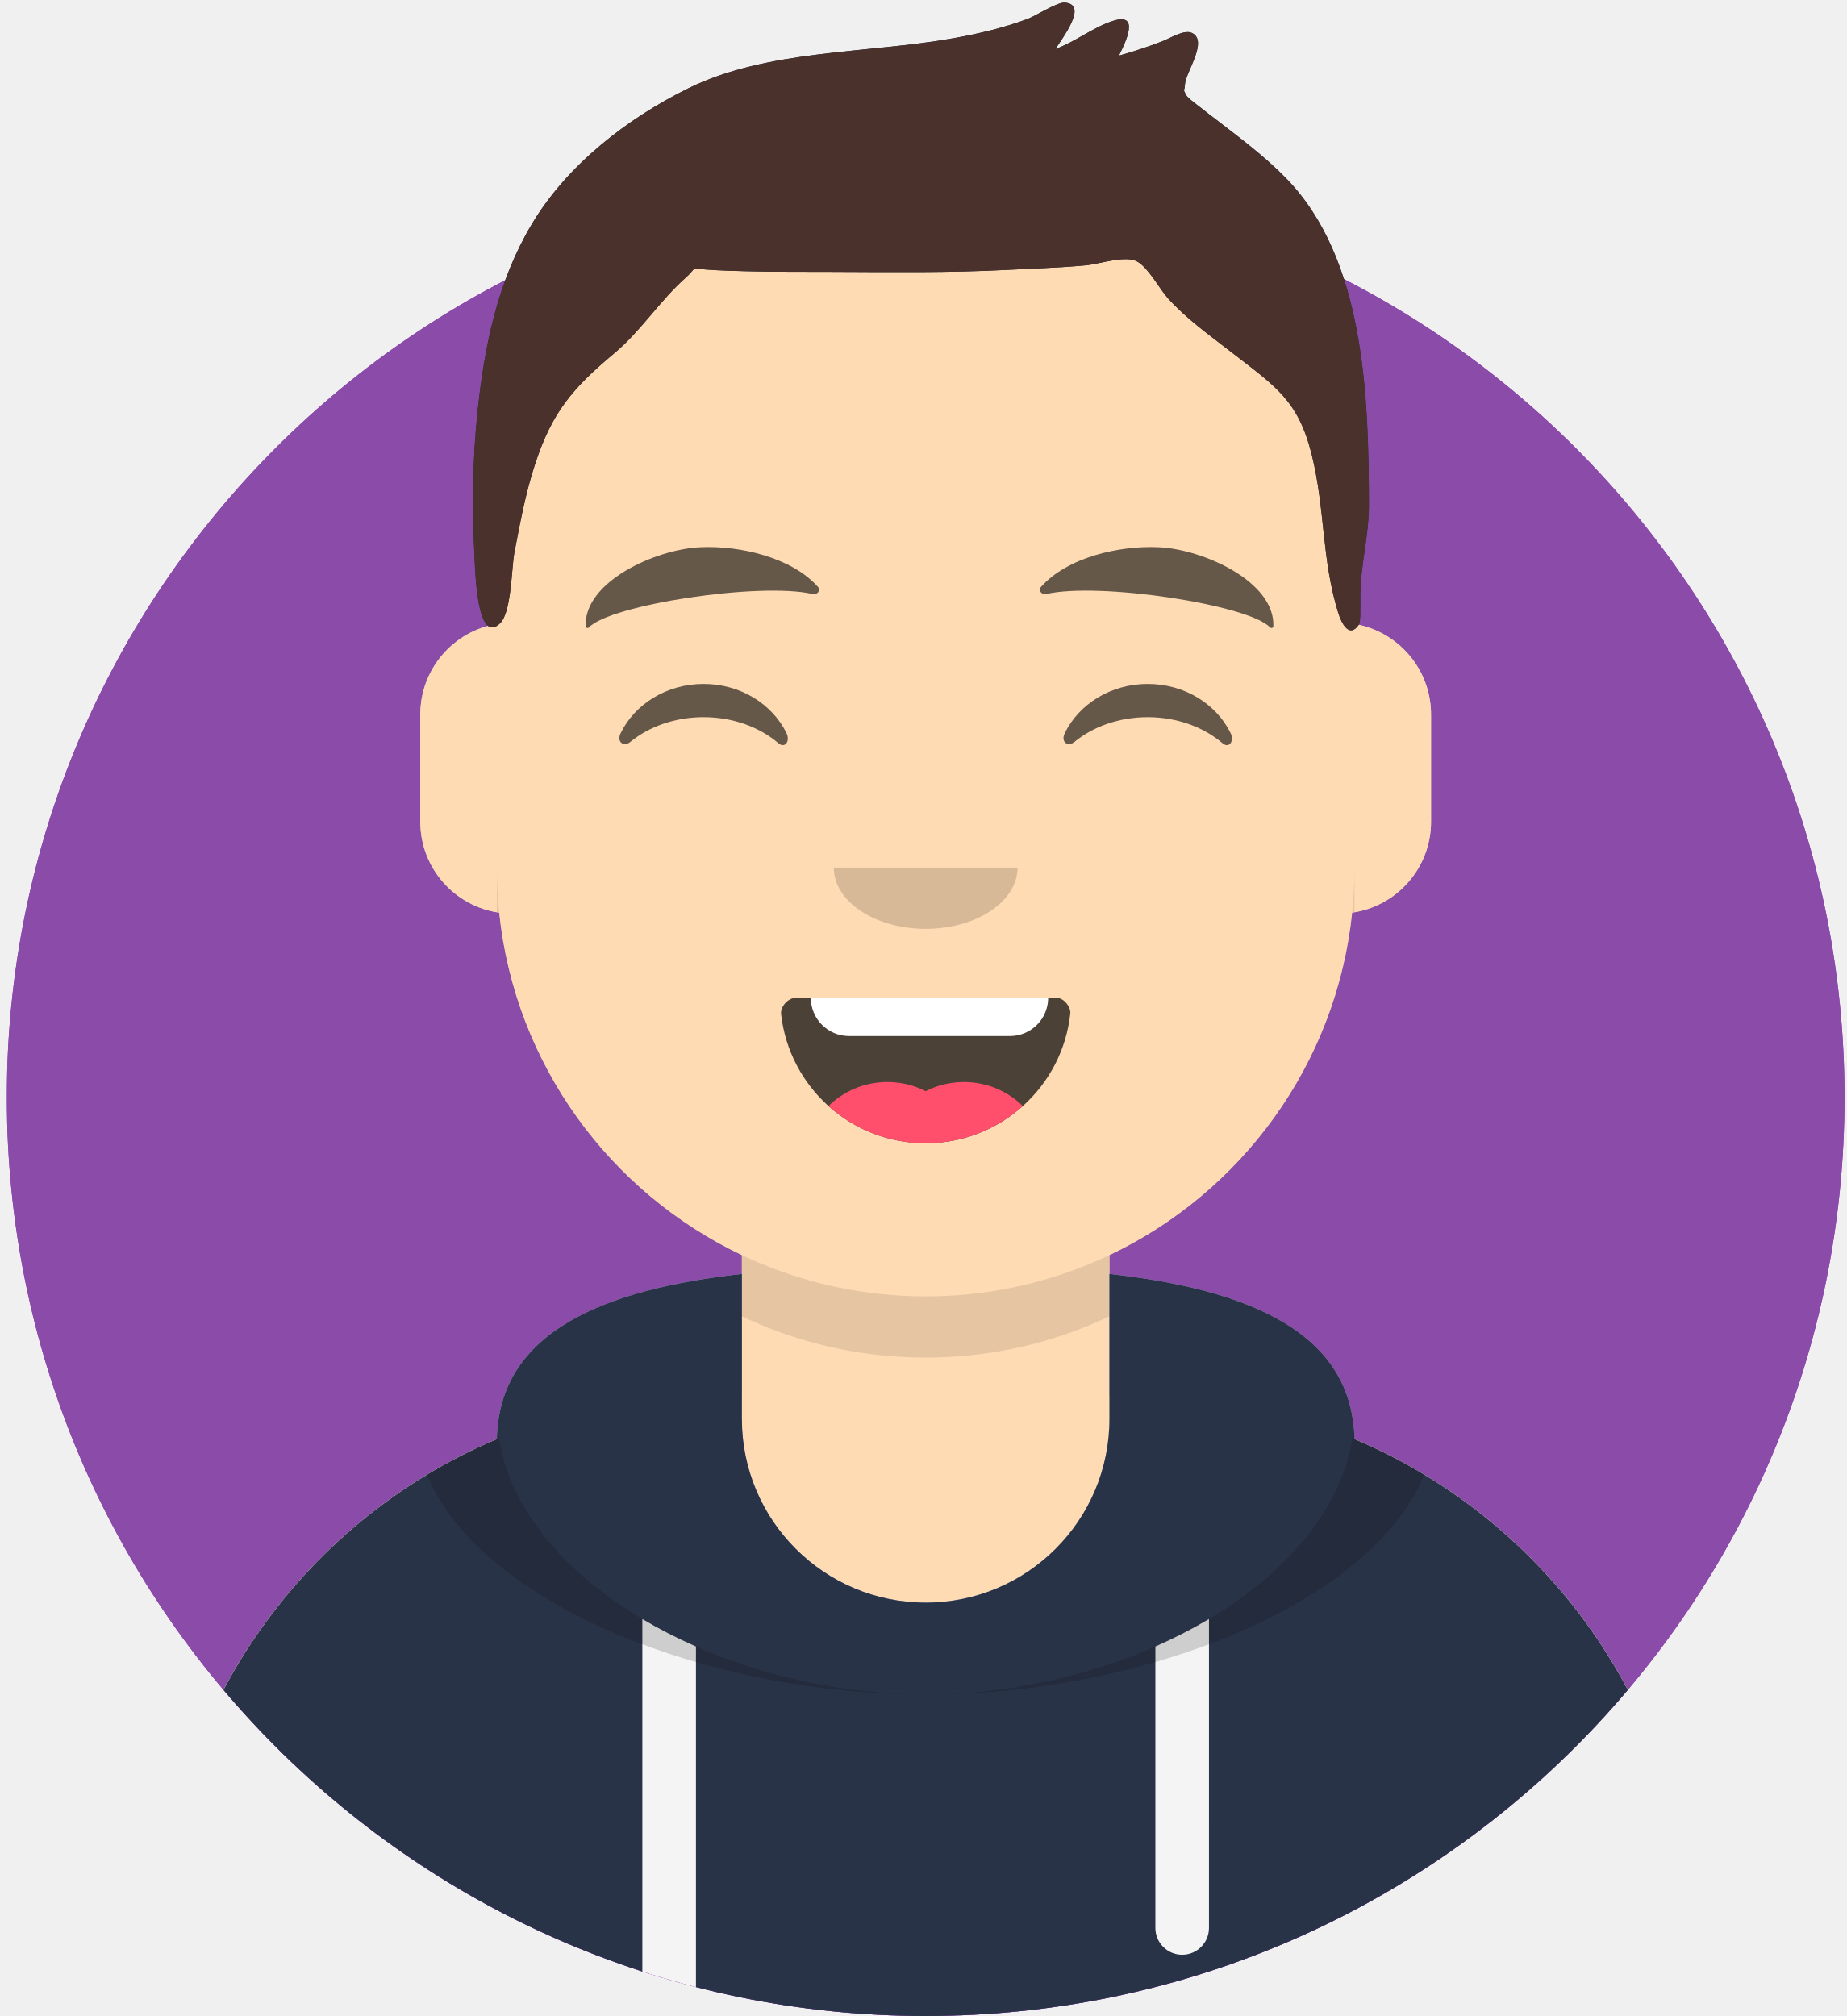
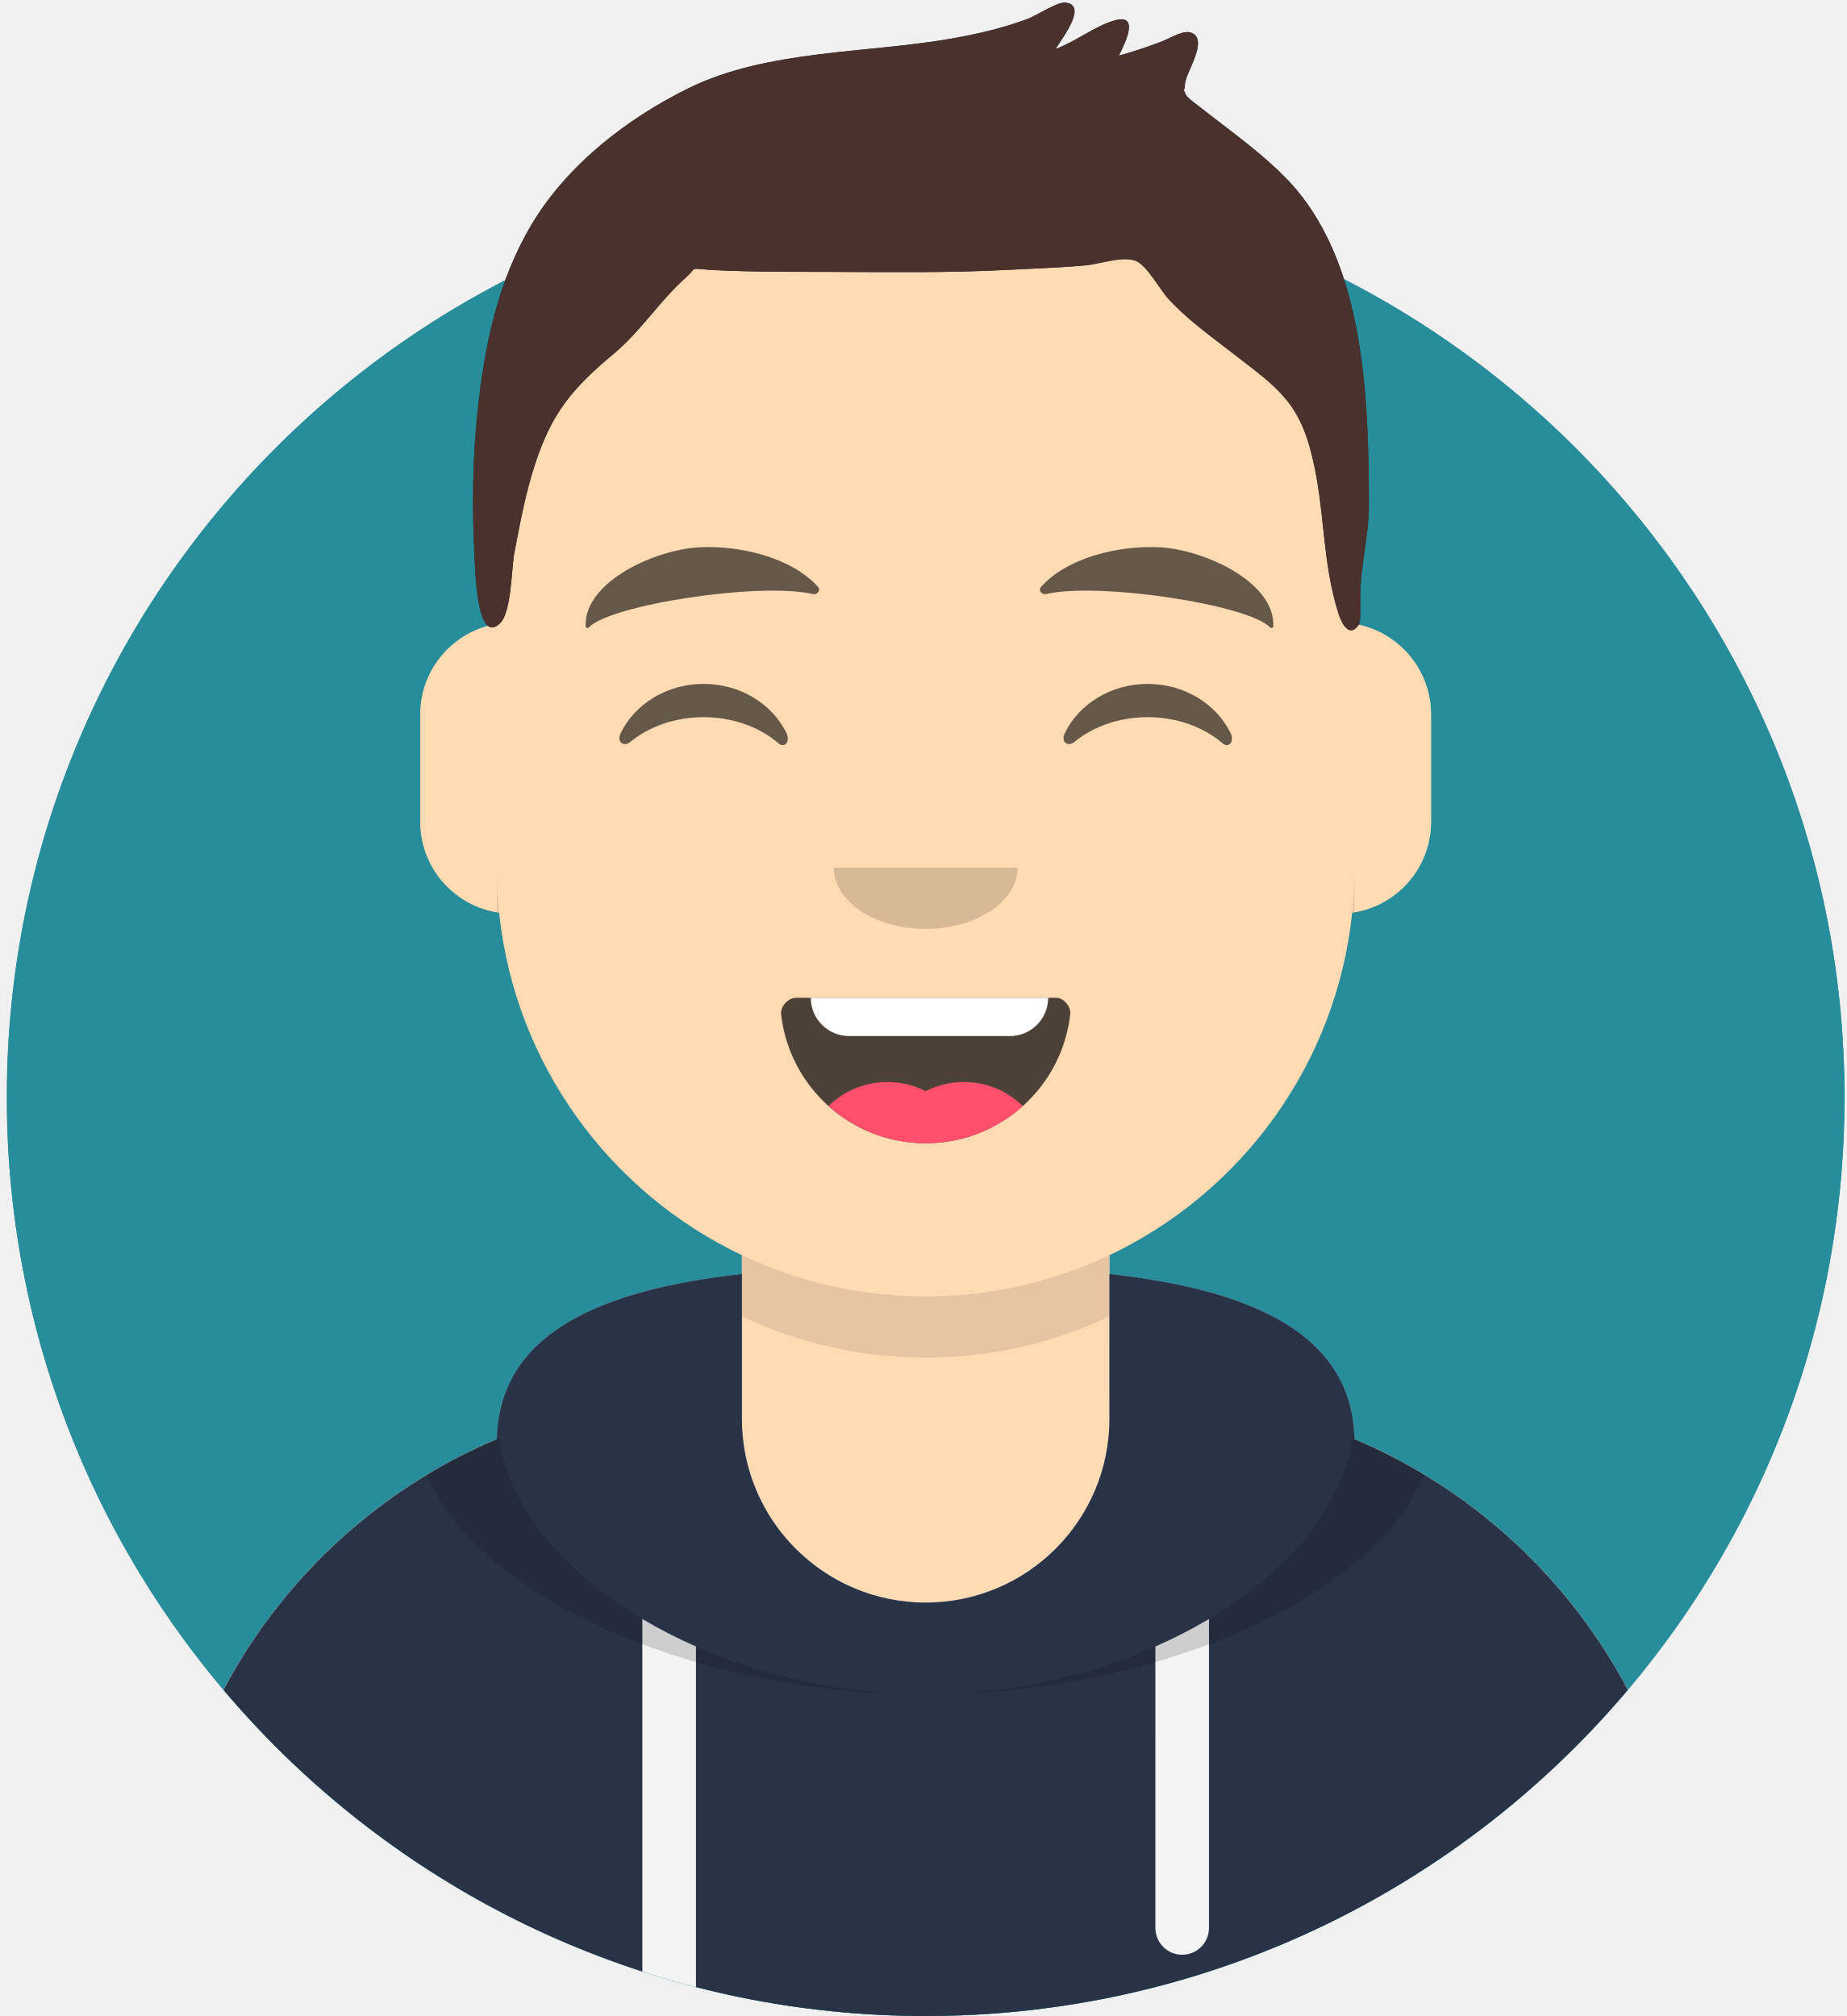
<svg xmlns="http://www.w3.org/2000/svg" xmlns:xlink="http://www.w3.org/1999/xlink" width="217px" height="237px" viewBox="0 0 217 237" version="1.1">
  <defs>
    <circle id="path-1" cx="108" cy="108" r="108" />
    <path d="M-3.19744231e-14,144 L-3.19744231e-14,-1.42108547e-14 L237.6,-1.42108547e-14 L237.6,144 L226.8,144 C226.8,203.647 178.447,252 118.8,252 C59.153,252 10.8,203.647 10.8,144 L10.8,144 L-3.19744231e-14,144 Z" id="path-3" />
    <path d="M90,0 C117.835,-5.11323436e-15 140.4,22.565 140.4,50.4 L140.401,55.949 C145.508,56.807 149.4,61.249 149.4,66.6 L149.4,79.2 C149.4,84.647 145.367,89.152 140.125,89.893 C138.265,107.718 127.114,122.78 111.601,130.149 L111.6,146.7 L115.2,146.7 C150.988,146.7 180,175.712 180,211.5 L180,219.6 L0,219.6 L0,211.5 C-4.38277231e-15,175.712 29.012,146.7 64.8,146.7 L68.4,146.7 L68.4,130.15 C52.886,122.78 41.735,107.718 39.875,89.893 C34.633,89.152 30.6,84.647 30.6,79.2 L30.6,66.6 C30.6,61.249 34.492,56.806 39.6,55.949 L39.6,50.4 C39.6,22.565 62.165,5.11323436e-15 90,0 Z" id="path-5" />
    <path d="M140.401,11.764 C156.691,13.587 169.2,18.597 169.2,31.569 L169.194,31.18 C192.467,41.01 208.8,64.047 208.8,90.9 L208.8,99 L28.8,99 L28.8,90.9 C28.8,64.047 45.133,41.01 68.406,31.18 C68.653,18.496 81.073,13.568 97.2,11.764 L97.2,28.8 C97.2,40.729 106.871,50.4 118.8,50.4 C130.729,50.4 140.4,40.729 140.4,28.8 L140.4,28.8 Z" id="path-7" />
    <path d="M31.606,13.615 C32.558,22.158 39.803,28.8 48.6,28.8 C57.424,28.8 64.687,22.117 65.603,13.536 C65.676,12.845 64.905,11.7 63.938,11.7 C50.534,11.7 40.264,11.7 33.378,11.7 C32.406,11.7 31.511,12.761 31.606,13.615 Z" id="path-9" />
    <rect id="path-11" x="0" y="0" width="237.6" height="252" />
    <path d="M118.135,20.928 C115.651,18.39 112.767,16.236 109.962,14.076 C109.343,13.6 108.715,13.135 108.109,12.641 C107.972,12.528 106.563,11.519 106.394,11.148 C105.988,10.254 106.224,10.95 106.28,9.884 C106.35,8.535 109.1,4.727 107.048,3.854 C106.146,3.47 104.536,4.492 103.67,4.83 C101.977,5.49 100.263,6.054 98.512,6.54 C99.351,4.869 100.95,1.524 97.944,2.419 C95.603,3.116 93.421,4.91 91.068,5.753 C91.847,4.477 94.96,0.523 92.147,0.302 C91.271,0.233 88.724,1.875 87.782,2.226 C84.959,3.275 82.075,3.953 79.111,4.487 C69.033,6.304 57.248,5.786 47.923,10.374 C40.735,13.911 33.636,19.4 29.484,26.389 C25.481,33.125 23.984,40.498 23.146,48.217 C22.532,53.882 22.482,59.738 22.769,65.424 C22.863,67.287 23.073,75.874 25.779,73.273 C27.127,71.978 27.117,66.745 27.457,64.974 C28.133,61.451 28.783,57.911 29.91,54.5 C31.895,48.49 34.238,45.687 39.184,41.547 C42.359,38.89 44.588,35.3 47.625,32.62 C48.99,31.416 47.949,31.542 50.143,31.7 C51.616,31.806 53.097,31.846 54.574,31.885 C57.99,31.974 61.412,31.951 64.829,31.963 C71.711,31.988 78.561,32.085 85.437,31.725 C88.492,31.565 91.556,31.478 94.603,31.195 C96.306,31.038 99.326,29.947 100.728,30.78 C102.01,31.543 103.342,34.034 104.263,35.054 C106.438,37.464 109.032,39.305 111.576,41.282 C116.881,45.403 119.559,46.98 121.17,53.421 C122.775,59.838 122.325,65.791 124.312,72.106 C124.662,73.217 125.586,75.13 126.726,73.415 C126.937,73.096 126.883,71.345 126.883,70.337 C126.883,66.27 127.913,63.218 127.9,59.123 C127.849,46.674 127.447,30.442 118.135,20.928 Z" id="path-13" />
  </defs>
  <g id="Website" stroke="none" stroke-width="1" fill="none" fill-rule="evenodd">
    <g id="mf-avatar" transform="translate(-10, -15)">
      <g id="Circle" transform="translate(10.8, 36)">
        <mask id="mask-2" fill="white">
          <use xlink:href="#path-1" />
        </mask>
-         <use id="Circle-Background" fill="#972dc2" xlink:href="#path-1" />
-         <g id="🖍-Circle-Color" mask="url(#mask-2)" fill="#8a4ca8">
+         <use id="Circle-Background" fill="#278d9b" xlink:href="#path-1" />
+         <g id="🖍-Circle-Color" mask="url(#mask-2)" fill="#278d9b">
          <rect id="🖍Color" x="0" y="0" width="216.445" height="216" />
        </g>
      </g>
      <mask id="mask-4" fill="white">
        <use xlink:href="#path-3" />
      </mask>
      <g id="Mask" />
      <g id="Avataaar" mask="url(#mask-4)">
        <g id="Body" transform="translate(28.8, 32.4)">
          <mask id="mask-6" fill="white">
            <use xlink:href="#path-5" />
          </mask>
          <use fill="#D0C6AC" xlink:href="#path-5" />
          <g id="Skin/👶🏻-05-Pale" mask="url(#mask-6)" fill="#FFDBB4">
            <g transform="translate(-28.8, 0)" id="Color">
              <rect x="0" y="0" width="238.384" height="220.355" />
            </g>
          </g>
          <path d="M39.6,84.6 C39.6,112.435 62.165,135 90,135 C117.835,135 140.4,112.435 140.4,84.6 L140.4,84.6 L140.4,91.8 C140.4,119.635 117.835,142.2 90,142.2 C62.165,142.2 39.6,119.635 39.6,91.8 Z" id="Neck-Shadow" fill-opacity="0.1" fill="#000000" mask="url(#mask-6)" />
        </g>
        <g id="Clothing/Hoodie" transform="translate(0, 153)">
          <mask id="mask-8" fill="white">
            <use xlink:href="#path-7" />
          </mask>
          <use id="Hoodie" fill="#B7C1DB" fill-rule="evenodd" xlink:href="#path-7" />
          <g id="Color/Palette/Slate" mask="url(#mask-8)" fill="#293347" fill-rule="evenodd">
            <rect id="🖍Color" x="0" y="0" width="238.491" height="99" />
          </g>
          <path d="M91.8,55.565 L91.8,99 L85.5,99 L85.499,52.335 C87.483,53.514 89.592,54.594 91.8,55.565 Z M152.101,52.334 L152.1,88.65 C152.1,90.39 150.69,91.8 148.95,91.8 C147.21,91.8 145.8,90.39 145.8,88.65 L145.801,55.565 C148.009,54.594 150.118,53.513 152.101,52.334 Z" id="Straps" fill="#F4F4F4" fill-rule="evenodd" mask="url(#mask-8)" />
          <path d="M155.733,11.451 C169.28,14.013 178.65,19.118 178.65,29.077 C178.65,46.818 148.916,61.2 118.8,61.2 C88.684,61.2 58.95,46.818 58.95,29.077 C58.95,19.118 68.32,14.013 81.867,11.451 C73.689,14.466 68.4,19.534 68.4,27.969 C68.4,46.322 93.439,61.2 118.8,61.2 C144.161,61.2 169.2,46.322 169.2,27.969 C169.2,19.71 164.13,14.679 156.241,11.642 Z" id="Shadow" fill-opacity="0.16" fill="#000000" fill-rule="evenodd" mask="url(#mask-8)" />
        </g>
        <g id="Face" transform="translate(68.4, 73.8)">
          <g id="Mouth/Smile" transform="translate(1.8, 46.8)">
            <mask id="mask-10" fill="white">
              <use xlink:href="#path-9" />
            </mask>
            <use id="Mouth" fill-opacity="0.7" fill="#000000" fill-rule="evenodd" xlink:href="#path-9" />
            <path d="M39.6,1.8 L58.5,1.8 C60.985,1.8 63,3.815 63,6.3 L63,11.7 C63,14.185 60.985,16.2 58.5,16.2 L39.6,16.2 C37.115,16.2 35.1,14.185 35.1,11.7 L35.1,6.3 C35.1,3.815 37.115,1.8 39.6,1.8 Z" id="Teeth" fill="#FFFFFF" fill-rule="evenodd" mask="url(#mask-10)" />
            <g id="Tongue" stroke-width="1" fill-rule="evenodd" mask="url(#mask-10)" fill="#FF4F6D">
              <g transform="translate(34.2, 21.6)">
                <circle cx="9.9" cy="9.9" r="9.9" />
                <circle cx="18.9" cy="9.9" r="9.9" />
              </g>
            </g>
          </g>
          <g id="Nose/Default" transform="translate(25.2, 36)" fill="#000000" fill-opacity="0.16">
            <path d="M14.4,7.2 C14.4,11.176 19.235,14.4 25.2,14.4 L25.2,14.4 C31.165,14.4 36,11.176 36,7.2" id="Nose" />
          </g>
          <g id="Eyes/Happy-😁" transform="translate(0, 7.2)" fill="#000000" fill-opacity="0.6">
            <path d="M14.544,20.203 C16.206,16.784 19.948,14.4 24.298,14.4 C28.632,14.4 32.363,16.767 34.034,20.166 C34.53,21.176 33.824,22.003 33.112,21.39 C30.906,19.494 27.773,18.309 24.298,18.309 C20.931,18.309 17.886,19.421 15.694,21.214 C14.892,21.87 14.058,21.203 14.544,20.203 Z" id="Squint" />
            <path d="M66.744,20.203 C68.406,16.784 72.148,14.4 76.498,14.4 C80.832,14.4 84.563,16.767 86.234,20.166 C86.73,21.176 86.024,22.003 85.312,21.39 C83.106,19.494 79.973,18.309 76.498,18.309 C73.131,18.309 70.086,19.421 67.894,21.214 C67.092,21.87 66.258,21.203 66.744,20.203 Z" id="Squint" />
          </g>
          <g id="Eyebrow/Natural/Default-Natural" fill="#000000" fill-opacity="0.6">
            <path d="M23.435,5.589 C18.25,6.285 10.164,10.805 10.84,16.036 C10.862,16.207 11.121,16.261 11.233,16.118 C13.471,13.248 30.774,9.033 37.075,9.913 C37.652,9.994 38.032,9.399 37.639,9.027 C34.269,5.845 28.08,4.961 23.435,5.589" id="Eyebrow" transform="translate(24.3, 10.8) rotate(5) translate(-24.3, -10.8) " />
            <path d="M76.535,5.589 C71.35,6.285 63.264,10.805 63.94,16.036 C63.962,16.207 64.221,16.261 64.333,16.118 C66.571,13.248 83.874,9.033 90.175,9.913 C90.752,9.994 91.132,9.399 90.739,9.027 C87.369,5.845 81.18,4.961 76.535,5.589" id="Eyebrow" transform="translate(77.4, 10.8) scale(-1, 1) rotate(5) translate(-77.4, -10.8) " />
          </g>
        </g>
        <g id="Top">
          <mask id="mask-12" fill="white">
            <use xlink:href="#path-11" />
          </mask>
          <g id="Mask" />
          <g mask="url(#mask-12)">
            <g transform="translate(43, 15)">
              <mask id="mask-14" fill="white">
                <use xlink:href="#path-13" />
              </mask>
              <use id="Short-Hair" stroke="none" fill="#1F3140" fill-rule="evenodd" xlink:href="#path-13" />
              <g id="Color/Hair/Brown-Dark" stroke="none" fill="none" mask="url(#mask-14)" fill-rule="evenodd">
                <g transform="translate(-43.1, -15)" fill="#4A312C" id="Color">
                  <rect x="0" y="0" width="239.107" height="252.406" />
                </g>
              </g>
            </g>
          </g>
        </g>
      </g>
    </g>
  </g>
</svg>
